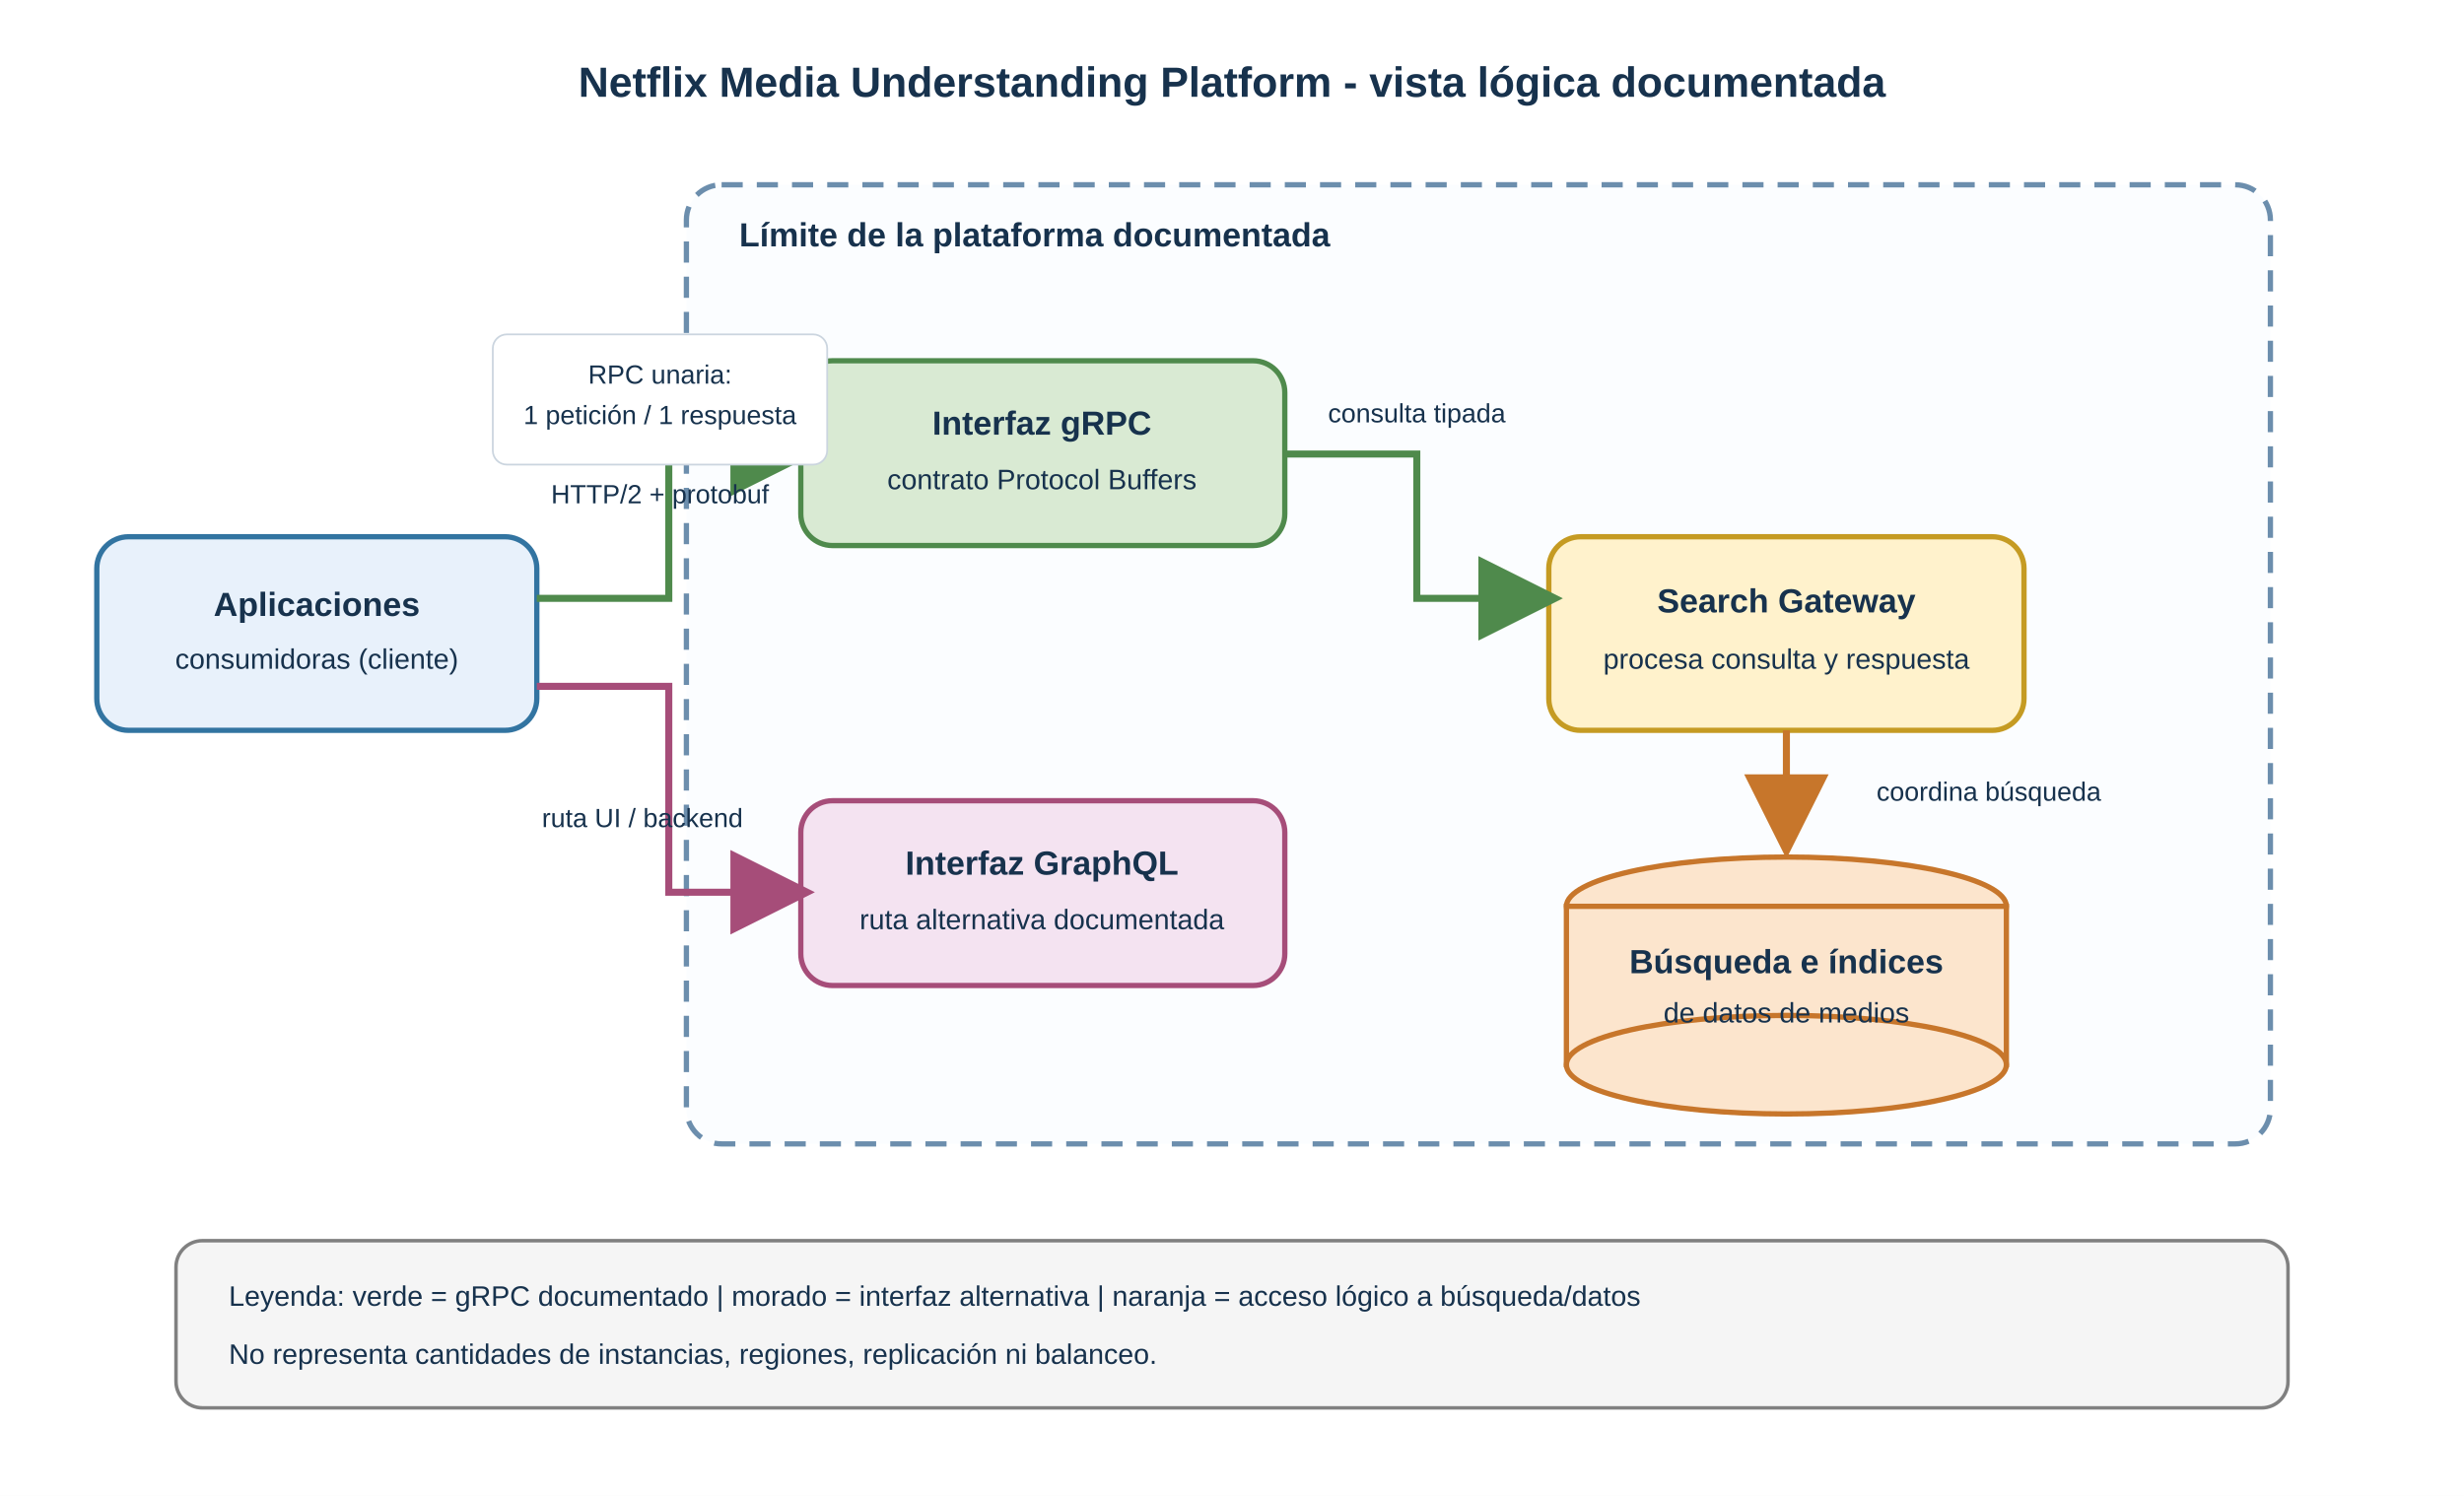
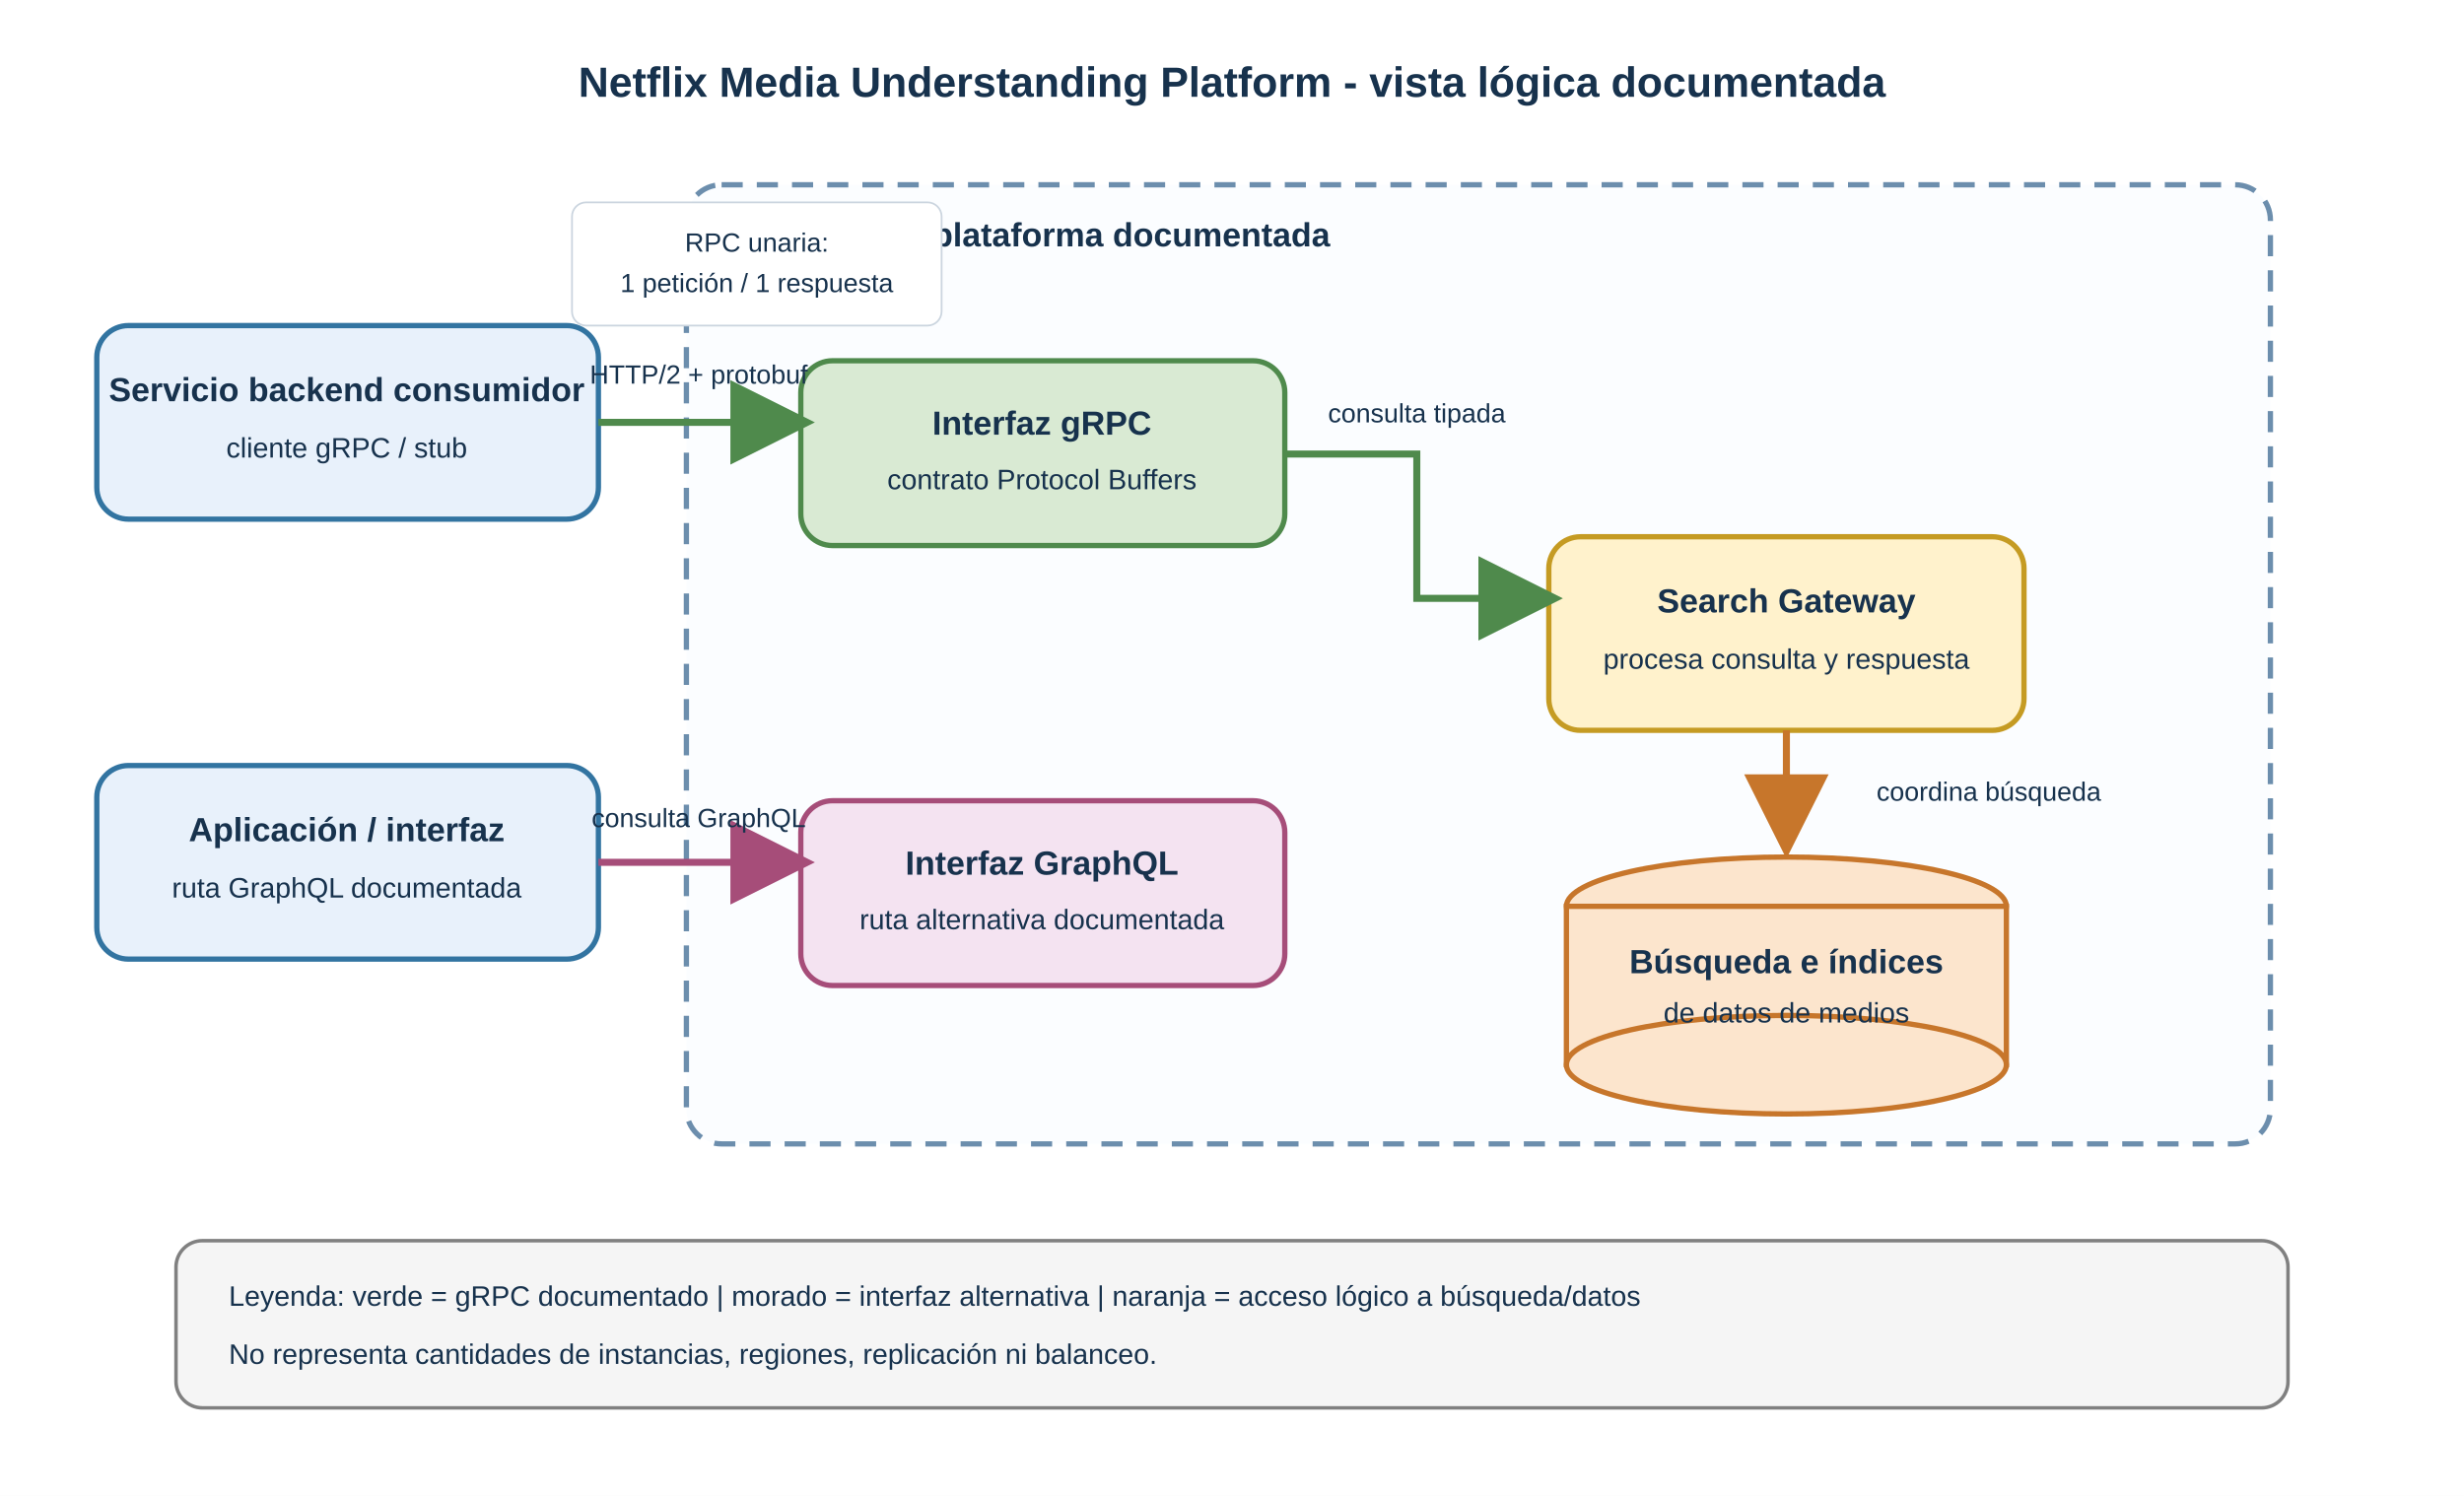
<svg xmlns="http://www.w3.org/2000/svg" width="1400" height="850" viewBox="0 0 1400 850">
  <defs>
    <marker id="arrowGreen" markerWidth="12" markerHeight="12" refX="10" refY="6" orient="auto">
      <path d="M0,0 L12,6 L0,12 Z" fill="#4f8a4c" />
    </marker>
    <marker id="arrowPurple" markerWidth="12" markerHeight="12" refX="10" refY="6" orient="auto">
      <path d="M0,0 L12,6 L0,12 Z" fill="#a64d79" />
    </marker>
    <marker id="arrowOrange" markerWidth="12" markerHeight="12" refX="10" refY="6" orient="auto">
      <path d="M0,0 L12,6 L0,12 Z" fill="#c7762b" />
    </marker>
    <style>.t{font-family:Arial,sans-serif;fill:#17324d}.box{stroke-width:3}.h{font-size:24px;font-weight:700}.b{font-size:19px;font-weight:700}.s{font-size:16px}.l{font-size:15px}.edge{fill:none;stroke-width:4}</style>
  </defs>
  <rect width="1400" height="850" fill="#fff" />
  <text x="700" y="55" text-anchor="middle" class="t h">Netflix Media Understanding Platform - vista lógica documentada</text>
  <rect x="390" y="105" width="900" height="545" rx="20" fill="#fbfdff" stroke="#6c8ead" stroke-width="3" stroke-dasharray="12 8" />
  <text x="420" y="140" class="t b" fill="#46637f">Límite de la plataforma documentada</text>
-   <rect x="55" y="305" width="250" height="110" rx="18" fill="#e8f1fb" stroke="#3274a1" class="box" />
-   <text x="180" y="350" text-anchor="middle" class="t b">Aplicaciones</text>
-   <text x="180" y="380" text-anchor="middle" class="t s">consumidoras (cliente)</text>
+   <rect x="55" y="185" width="285" height="110" rx="18" fill="#e8f1fb" stroke="#3274a1" class="box" />
+   <text x="197" y="228" text-anchor="middle" class="t b">Servicio backend consumidor</text>
+   <text x="197" y="260" text-anchor="middle" class="t s">cliente gRPC / stub</text>
+   <rect x="55" y="435" width="285" height="110" rx="18" fill="#e8f1fb" stroke="#3274a1" class="box" />
+   <text x="197" y="478" text-anchor="middle" class="t b">Aplicación / interfaz</text>
+   <text x="197" y="510" text-anchor="middle" class="t s">ruta GraphQL documentada</text>
  <rect x="455" y="205" width="275" height="105" rx="18" fill="#d9ead3" stroke="#4f8a4c" class="box" />
  <text x="592" y="247" text-anchor="middle" class="t b">Interfaz gRPC</text>
  <text x="592" y="278" text-anchor="middle" class="t s">contrato Protocol Buffers</text>
  <rect x="455" y="455" width="275" height="105" rx="18" fill="#f4e3f1" stroke="#a64d79" class="box" />
  <text x="592" y="497" text-anchor="middle" class="t b">Interfaz GraphQL</text>
  <text x="592" y="528" text-anchor="middle" class="t s">ruta alternativa documentada</text>
  <rect x="880" y="305" width="270" height="110" rx="18" fill="#fff2cc" stroke="#c59b23" class="box" />
  <text x="1015" y="348" text-anchor="middle" class="t b">Search Gateway</text>
  <text x="1015" y="380" text-anchor="middle" class="t s">procesa consulta y respuesta</text>
  <ellipse cx="1015" cy="515" rx="125" ry="28" fill="#fce5cd" stroke="#c7762b" class="box" />
  <rect x="890" y="515" width="250" height="90" fill="#fce5cd" stroke="#c7762b" stroke-width="3" />
  <ellipse cx="1015" cy="605" rx="125" ry="28" fill="#fce5cd" stroke="#c7762b" class="box" />
  <text x="1015" y="553" text-anchor="middle" class="t b">Búsqueda e índices</text>
  <text x="1015" y="581" text-anchor="middle" class="t s">de datos de medios</text>
-   <path d="M305 340 H380 V258 H455" class="edge" stroke="#4f8a4c" marker-end="url(#arrowGreen)" />
-   <rect x="280" y="190" width="190" height="74" rx="8" fill="#fff" stroke="#cbd5df" />
-   <text x="375" y="218" text-anchor="middle" class="t l">RPC unaria:</text>
-   <text x="375" y="241" text-anchor="middle" class="t l">1 petición / 1 respuesta</text>
-   <text x="375" y="286" text-anchor="middle" class="t l">HTTP/2 + protobuf</text>
+   <path d="M340 240 H455" class="edge" stroke="#4f8a4c" marker-end="url(#arrowGreen)" />
+   <rect x="325" y="115" width="210" height="70" rx="8" fill="#fff" stroke="#cbd5df" />
+   <text x="430" y="143" text-anchor="middle" class="t l">RPC unaria:</text>
+   <text x="430" y="166" text-anchor="middle" class="t l">1 petición / 1 respuesta</text>
+   <text x="397" y="218" text-anchor="middle" class="t l">HTTP/2 + protobuf</text>
  <path d="M730 258 H805 V340 H880" class="edge" stroke="#4f8a4c" marker-end="url(#arrowGreen)" />
  <text x="805" y="240" text-anchor="middle" class="t l">consulta tipada</text>
-   <path d="M305 390 H380 V507 H455" class="edge" stroke="#a64d79" marker-end="url(#arrowPurple)" />
-   <text x="365" y="470" text-anchor="middle" class="t l">ruta UI / backend</text>
+   <path d="M340 490 H455" class="edge" stroke="#a64d79" marker-end="url(#arrowPurple)" />
+   <text x="397" y="470" text-anchor="middle" class="t l">consulta GraphQL</text>
  <path d="M1015 415 V480" class="edge" stroke="#c7762b" marker-end="url(#arrowOrange)" />
  <text x="1130" y="455" text-anchor="middle" class="t l">coordina búsqueda</text>
  <rect x="100" y="705" width="1200" height="95" rx="15" fill="#f5f5f5" stroke="#808080" stroke-width="2" />
  <text x="130" y="742" class="t s">Leyenda: verde = gRPC documentado | morado = interfaz alternativa | naranja = acceso lógico a búsqueda/datos</text>
  <text x="130" y="775" class="t s">No representa cantidades de instancias, regiones, replicación ni balanceo.</text>
</svg>
